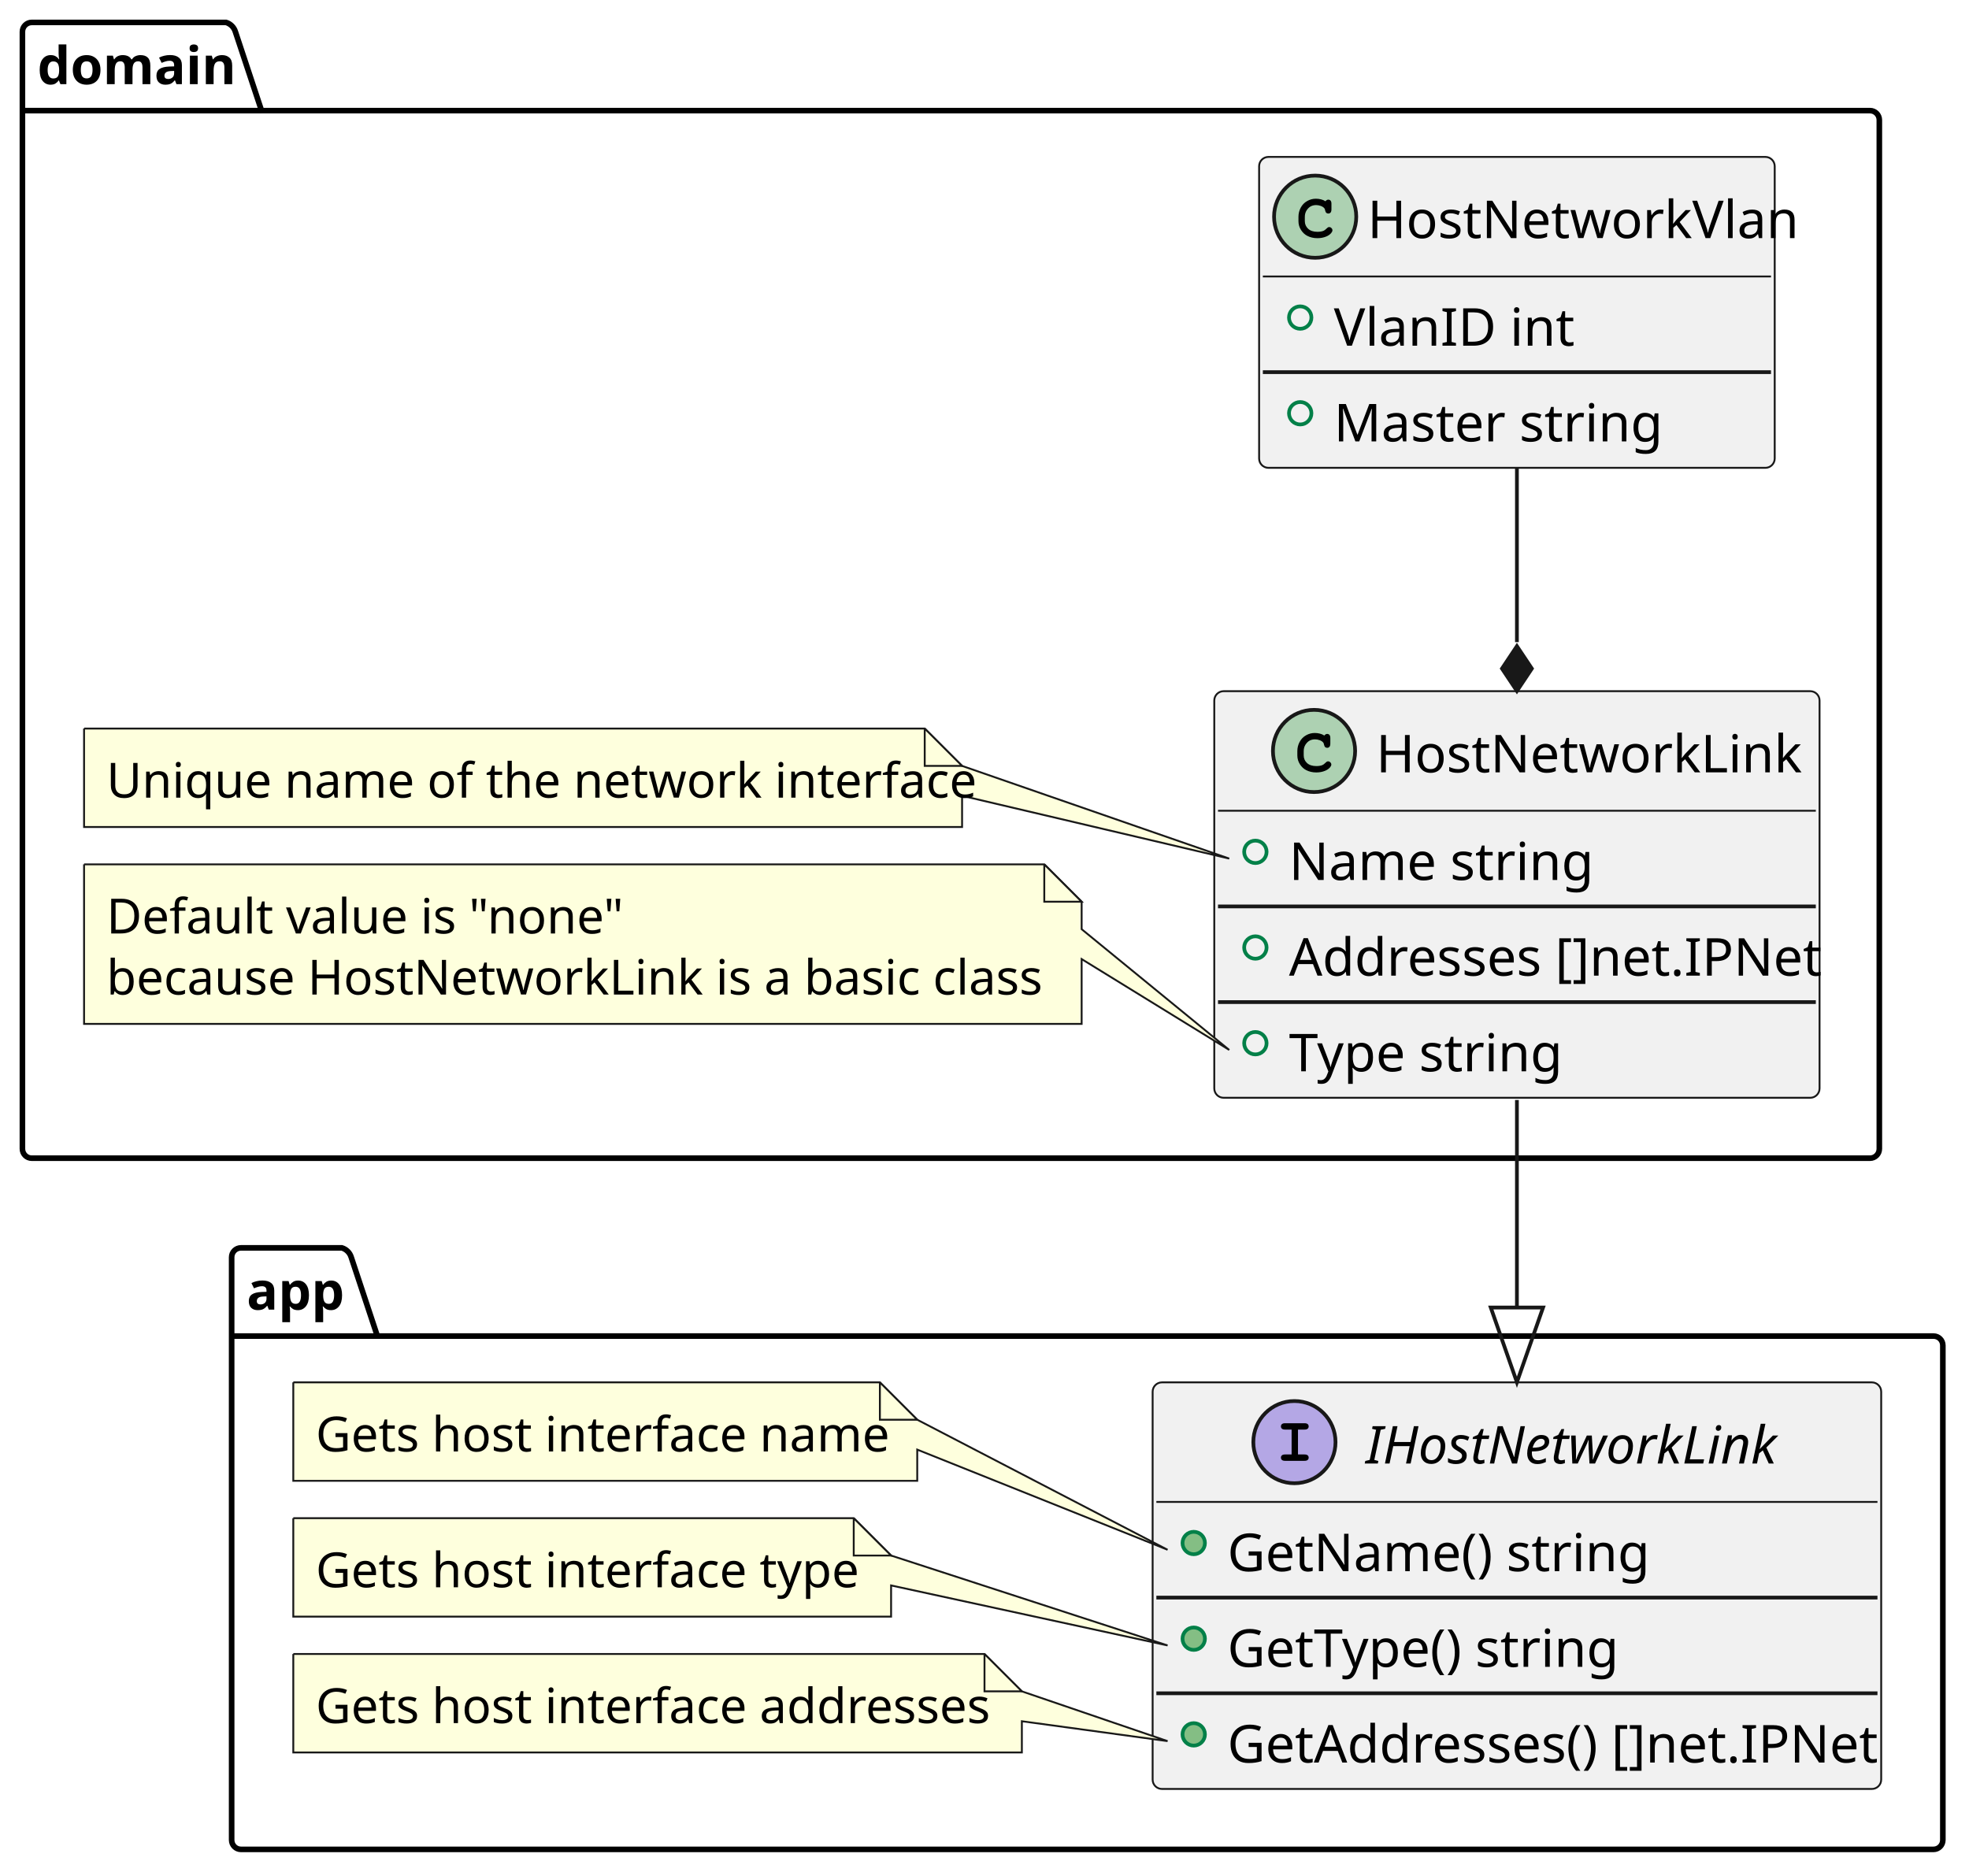
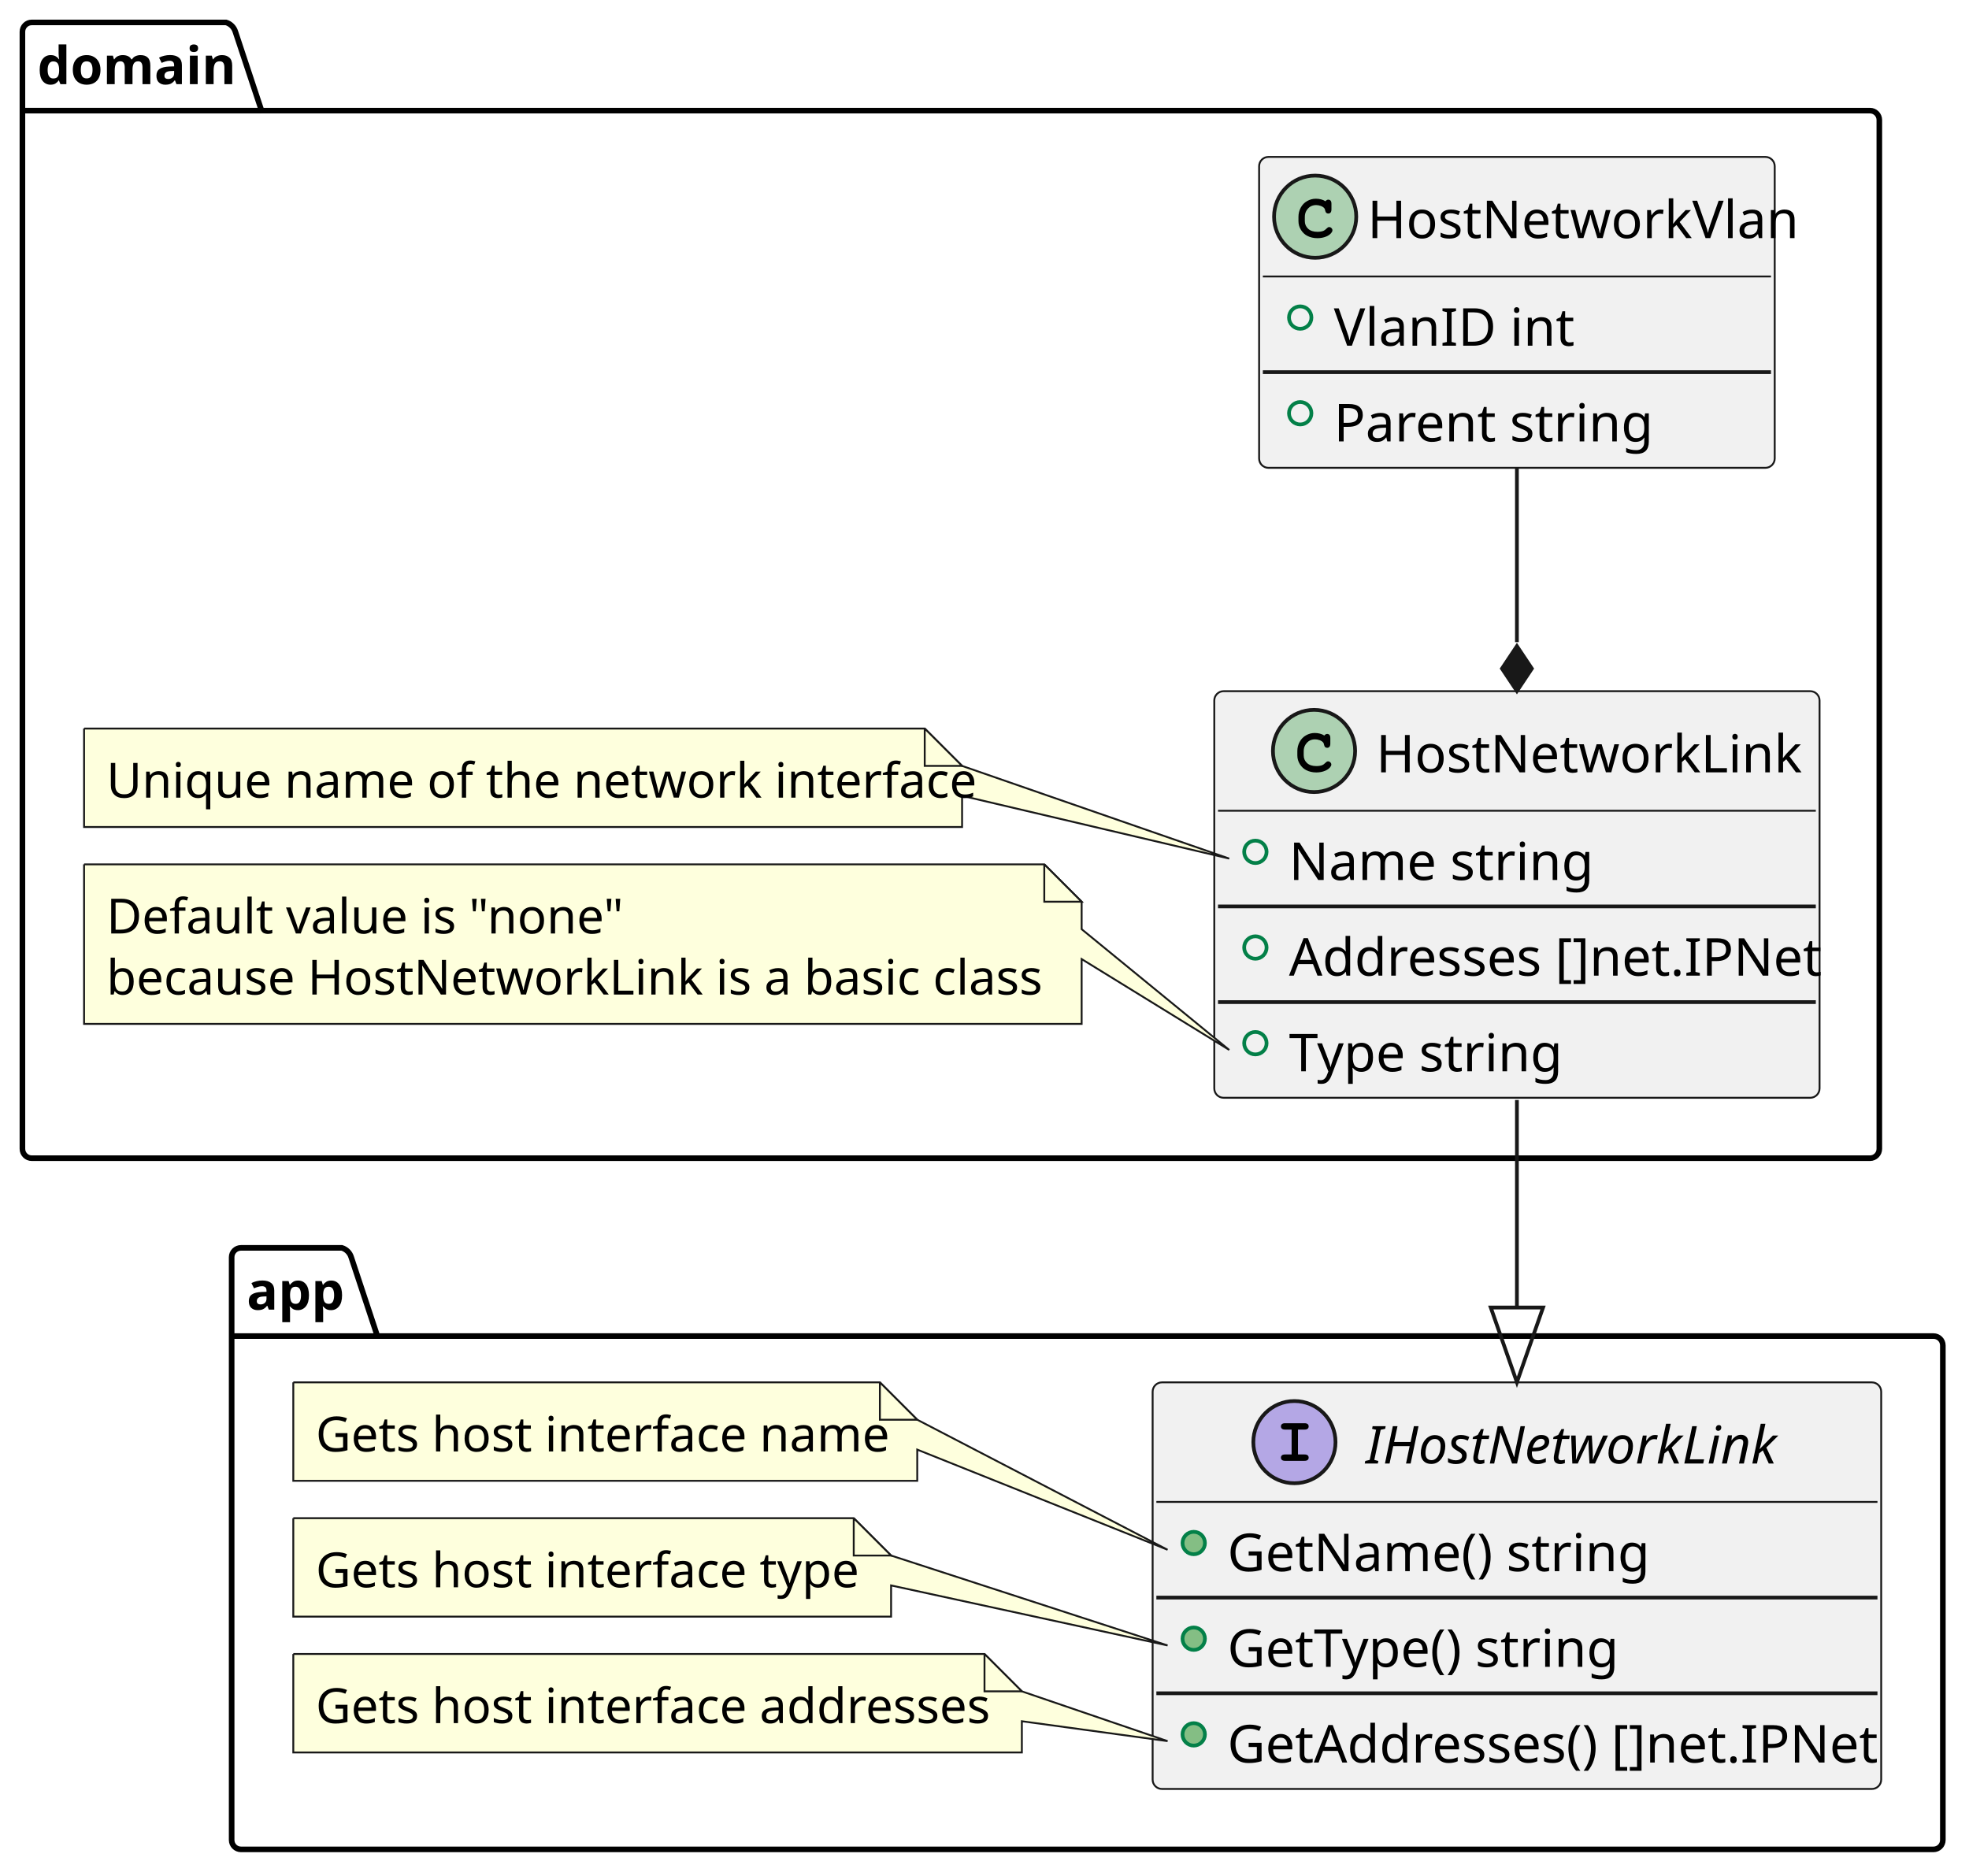
<svg xmlns="http://www.w3.org/2000/svg" contentStyleType="text/css" height="502px" preserveAspectRatio="none" style="width:527px;height:502px;background:#FFFFFF;" version="1.1" viewBox="0 0 527 502" width="527px" zoomAndPan="magnify">
  <defs />
  <g>
    <g id="cluster_app">
      <path d="M64.5,334 L91.5,334 A3.75,3.75 0 0 1 94,336.5 L101,357.609 L517.5,357.609 A2.5,2.5 0 0 1 520,360.109 L520,492.5 A2.5,2.5 0 0 1 517.5,495 L64.5,495 A2.5,2.5 0 0 1 62,492.5 L62,336.5 A2.5,2.5 0 0 1 64.5,334 " style="stroke:#000000;stroke-width:1.5;fill:none;" />
      <line style="stroke:#000000;stroke-width:1.5;fill:none;" x1="62" x2="101" y1="357.609" y2="357.609" />
      <text fill="#000000" font-family="sans-serif" font-size="14" font-weight="bold" lengthAdjust="spacing" textLength="26" x="66" y="350.533">app</text>
    </g>
    <g id="cluster_domain">
      <path d="M8.5,6 L60.5,6 A3.75,3.75 0 0 1 63,8.5 L70,29.609 L500.5,29.609 A2.5,2.5 0 0 1 503,32.109 L503,307.5 A2.5,2.5 0 0 1 500.5,310 L8.5,310 A2.5,2.5 0 0 1 6,307.5 L6,8.5 A2.5,2.5 0 0 1 8.5,6 " style="stroke:#000000;stroke-width:1.5;fill:none;" />
      <line style="stroke:#000000;stroke-width:1.5;fill:none;" x1="6" x2="70" y1="29.609" y2="29.609" />
      <text fill="#000000" font-family="sans-serif" font-size="14" font-weight="bold" lengthAdjust="spacing" textLength="51" x="10" y="22.533">domain</text>
    </g>
    <g id="elem_IHostNetworkLink">
      <rect codeLine="3" fill="#F1F1F1" height="108.828" id="IHostNetworkLink" rx="2.5" ry="2.5" style="stroke:#181818;stroke-width:0.5;" width="195" x="308.5" y="370" />
      <ellipse cx="346.45" cy="386" fill="#B4A7E5" rx="11" ry="11" style="stroke:#181818;stroke-width:1.0;" />
      <path d="M347.403,382.641 L347.403,389.297 L349.122,389.297 Q349.731,389.297 349.997,389.531 Q350.262,389.766 350.262,390.156 Q350.262,390.531 349.997,390.766 Q349.731,391 349.122,391 L343.981,391 Q343.372,391 343.106,390.766 Q342.841,390.531 342.841,390.141 Q342.841,389.766 343.106,389.531 Q343.372,389.297 343.981,389.297 L345.7,389.297 L345.7,382.641 L343.981,382.641 Q343.372,382.641 343.106,382.406 Q342.841,382.172 342.841,381.781 Q342.841,381.406 343.106,381.172 Q343.372,380.938 343.981,380.938 L349.122,380.938 Q349.731,380.938 349.997,381.172 Q350.262,381.406 350.262,381.781 Q350.262,382.172 349.997,382.406 Q349.731,382.641 349.122,382.641 L347.403,382.641 Z " fill="#000000" />
      <text fill="#000000" font-family="sans-serif" font-size="14" font-style="italic" lengthAdjust="spacing" textLength="112" x="365.55" y="391.728">IHostNetworkLink</text>
      <line style="stroke:#181818;stroke-width:0.5;" x1="309.5" x2="502.5" y1="402" y2="402" />
      <ellipse cx="319.5" cy="413" fill="#84BE84" rx="3" ry="3" style="stroke:#038048;stroke-width:1.0;" />
      <text fill="#000000" font-family="sans-serif" font-size="14" lengthAdjust="spacing" textLength="108" x="328.5" y="420.533">GetName() string</text>
      <line style="stroke:#181818;stroke-width:1.0;" x1="309.5" x2="502.5" y1="427.609" y2="427.609" />
      <ellipse cx="319.5" cy="438.609" fill="#84BE84" rx="3" ry="3" style="stroke:#038048;stroke-width:1.0;" />
      <text fill="#000000" font-family="sans-serif" font-size="14" lengthAdjust="spacing" textLength="104" x="328.5" y="446.143">GetType() string</text>
      <line style="stroke:#181818;stroke-width:1.0;" x1="309.5" x2="502.5" y1="453.219" y2="453.219" />
      <ellipse cx="319.5" cy="464.219" fill="#84BE84" rx="3" ry="3" style="stroke:#038048;stroke-width:1.0;" />
      <text fill="#000000" font-family="sans-serif" font-size="14" lengthAdjust="spacing" textLength="169" x="328.5" y="471.752">GetAddresses() []net.IPNet</text>
    </g>
    <path d="M78.5,370 L78.5,396.352 A0,0 0 0 0 78.5,396.352 L245.5,396.352 A0,0 0 0 0 245.5,396.352 L245.5,388 L312.5,414.805 L245.5,380 L245.5,380 L235.5,370 L78.5,370 A0,0 0 0 0 78.5,370 " fill="#FEFFDD" style="stroke:#181818;stroke-width:0.5;" />
    <path d="M235.5,370 L235.5,380 L245.5,380 L235.5,370 " fill="#FEFFDD" style="stroke:#181818;stroke-width:0.5;" />
    <text fill="#000000" font-family="sans-serif" font-size="13" lengthAdjust="spacing" textLength="146" x="84.5" y="388.495">Gets host interface name</text>
    <path d="M78.5,406.352 L78.5,432.703 A0,0 0 0 0 78.5,432.703 L238.5,432.703 A0,0 0 0 0 238.5,432.703 L238.5,424.352 L312.5,440.414 L238.5,416.352 L238.5,416.352 L228.5,406.352 L78.5,406.352 A0,0 0 0 0 78.5,406.352 " fill="#FEFFDD" style="stroke:#181818;stroke-width:0.5;" />
    <path d="M228.5,406.352 L228.5,416.352 L238.5,416.352 L228.5,406.352 " fill="#FEFFDD" style="stroke:#181818;stroke-width:0.5;" />
    <text fill="#000000" font-family="sans-serif" font-size="13" lengthAdjust="spacing" textLength="139" x="84.5" y="424.847">Gets host interface type</text>
    <path d="M78.5,442.703 L78.5,469.055 A0,0 0 0 0 78.5,469.055 L273.5,469.055 A0,0 0 0 0 273.5,469.055 L273.5,460.703 L312.5,466.023 L273.5,452.703 L273.5,452.703 L263.5,442.703 L78.5,442.703 A0,0 0 0 0 78.5,442.703 " fill="#FEFFDD" style="stroke:#181818;stroke-width:0.5;" />
    <path d="M263.5,442.703 L263.5,452.703 L273.5,452.703 L263.5,442.703 " fill="#FEFFDD" style="stroke:#181818;stroke-width:0.5;" />
    <text fill="#000000" font-family="sans-serif" font-size="13" lengthAdjust="spacing" textLength="174" x="84.5" y="461.198">Gets host interface addresses</text>
    <g id="elem_HostNetworkLink">
      <rect codeLine="5" fill="#F1F1F1" height="108.828" id="HostNetworkLink" rx="2.5" ry="2.5" style="stroke:#181818;stroke-width:0.5;" width="162" x="325" y="185" />
      <ellipse cx="351.7" cy="201" fill="#ADD1B2" rx="11" ry="11" style="stroke:#181818;stroke-width:1.0;" />
      <path d="M354.466,196.875 Q354.622,196.656 354.809,196.547 Q354.997,196.438 355.216,196.438 Q355.591,196.438 355.825,196.703 Q356.059,196.953 356.059,197.562 L356.059,199.016 Q356.059,199.625 355.825,199.891 Q355.591,200.156 355.216,200.156 Q354.872,200.156 354.669,199.953 Q354.466,199.766 354.356,199.25 Q354.309,198.891 354.122,198.703 Q353.794,198.328 353.184,198.109 Q352.575,197.891 351.95,197.891 Q351.184,197.891 350.544,198.219 Q349.919,198.547 349.419,199.297 Q348.934,200.047 348.934,201.078 L348.934,202.172 Q348.934,203.406 349.825,204.234 Q350.716,205.047 352.309,205.047 Q353.247,205.047 353.903,204.797 Q354.294,204.641 354.716,204.203 Q354.981,203.938 355.122,203.859 Q355.278,203.781 355.481,203.781 Q355.809,203.781 356.059,204.047 Q356.325,204.297 356.325,204.641 Q356.325,204.984 355.981,205.391 Q355.481,205.969 354.684,206.297 Q353.606,206.75 352.309,206.75 Q350.794,206.75 349.591,206.125 Q348.606,205.625 347.919,204.562 Q347.231,203.484 347.231,202.203 L347.231,201.047 Q347.231,199.719 347.841,198.578 Q348.466,197.422 349.559,196.812 Q350.653,196.188 351.887,196.188 Q352.622,196.188 353.262,196.359 Q353.919,196.516 354.466,196.875 Z " fill="#000000" />
      <text fill="#000000" font-family="sans-serif" font-size="14" lengthAdjust="spacing" textLength="104" x="368.3" y="206.728">HostNetworkLink</text>
      <line style="stroke:#181818;stroke-width:0.5;" x1="326" x2="486" y1="217" y2="217" />
      <ellipse cx="336" cy="228" fill="none" rx="3" ry="3" style="stroke:#038048;stroke-width:1.0;" />
      <text fill="#000000" font-family="sans-serif" font-size="14" lengthAdjust="spacing" textLength="75" x="345" y="235.533">Name string</text>
      <line style="stroke:#181818;stroke-width:1.0;" x1="326" x2="486" y1="242.609" y2="242.609" />
      <ellipse cx="336" cy="253.609" fill="none" rx="3" ry="3" style="stroke:#038048;stroke-width:1.0;" />
      <text fill="#000000" font-family="sans-serif" font-size="14" lengthAdjust="spacing" textLength="136" x="345" y="261.143">Addresses []net.IPNet</text>
      <line style="stroke:#181818;stroke-width:1.0;" x1="326" x2="486" y1="268.219" y2="268.219" />
      <ellipse cx="336" cy="279.219" fill="none" rx="3" ry="3" style="stroke:#038048;stroke-width:1.0;" />
      <text fill="#000000" font-family="sans-serif" font-size="14" lengthAdjust="spacing" textLength="71" x="345" y="286.752">Type string</text>
    </g>
    <path d="M22.5,195 L22.5,221.352 A0,0 0 0 0 22.5,221.352 L257.5,221.352 A0,0 0 0 0 257.5,221.352 L257.5,213 L329,229.805 L257.5,205 L257.5,205 L247.5,195 L22.5,195 A0,0 0 0 0 22.5,195 " fill="#FEFFDD" style="stroke:#181818;stroke-width:0.5;" />
    <path d="M247.5,195 L247.5,205 L257.5,205 L247.5,195 " fill="#FEFFDD" style="stroke:#181818;stroke-width:0.5;" />
    <text fill="#000000" font-family="sans-serif" font-size="13" lengthAdjust="spacing" textLength="214" x="28.5" y="213.495">Unique name of the network interface</text>
    <path d="M22.5,231.352 L22.5,274.055 A0,0 0 0 0 22.5,274.055 L289.5,274.055 A0,0 0 0 0 289.5,274.055 L289.5,256.703 L329,281.023 L289.5,248.703 L289.5,241.352 L279.5,231.352 L22.5,231.352 A0,0 0 0 0 22.5,231.352 " fill="#FEFFDD" style="stroke:#181818;stroke-width:0.5;" />
    <path d="M279.5,231.352 L279.5,241.352 L289.5,241.352 L279.5,231.352 " fill="#FEFFDD" style="stroke:#181818;stroke-width:0.5;" />
    <text fill="#000000" font-family="sans-serif" font-size="13" lengthAdjust="spacing" textLength="129" x="28.5" y="249.847">Default value is "none"</text>
    <text fill="#000000" font-family="sans-serif" font-size="13" lengthAdjust="spacing" textLength="246" x="28.5" y="266.198">because HostNetworkLink is a basic class</text>
    <g id="elem_HostNetworkVlan">
      <rect codeLine="5" fill="#F1F1F1" height="83.219" id="HostNetworkVlan" rx="2.5" ry="2.5" style="stroke:#181818;stroke-width:0.5;" width="138" x="337" y="42" />
      <ellipse cx="352" cy="58" fill="#ADD1B2" rx="11" ry="11" style="stroke:#181818;stroke-width:1.0;" />
      <path d="M354.766,53.875 Q354.922,53.656 355.109,53.547 Q355.297,53.438 355.516,53.438 Q355.891,53.438 356.125,53.703 Q356.359,53.953 356.359,54.562 L356.359,56.016 Q356.359,56.625 356.125,56.891 Q355.891,57.156 355.516,57.156 Q355.172,57.156 354.969,56.953 Q354.766,56.766 354.656,56.25 Q354.609,55.891 354.422,55.703 Q354.094,55.328 353.484,55.109 Q352.875,54.891 352.25,54.891 Q351.484,54.891 350.844,55.219 Q350.219,55.547 349.719,56.297 Q349.234,57.047 349.234,58.078 L349.234,59.172 Q349.234,60.406 350.125,61.234 Q351.016,62.047 352.609,62.047 Q353.547,62.047 354.203,61.797 Q354.594,61.641 355.016,61.203 Q355.281,60.938 355.422,60.859 Q355.578,60.781 355.781,60.781 Q356.109,60.781 356.359,61.047 Q356.625,61.297 356.625,61.641 Q356.625,61.984 356.281,62.391 Q355.781,62.969 354.984,63.297 Q353.906,63.75 352.609,63.75 Q351.094,63.75 349.891,63.125 Q348.906,62.625 348.219,61.562 Q347.531,60.484 347.531,59.203 L347.531,58.047 Q347.531,56.719 348.141,55.578 Q348.766,54.422 349.859,53.812 Q350.953,53.188 352.188,53.188 Q352.922,53.188 353.562,53.359 Q354.219,53.516 354.766,53.875 Z " fill="#000000" />
      <text fill="#000000" font-family="sans-serif" font-size="14" lengthAdjust="spacing" textLength="106" x="366" y="63.728">HostNetworkVlan</text>
      <line style="stroke:#181818;stroke-width:0.5;" x1="338" x2="474" y1="74" y2="74" />
      <ellipse cx="348" cy="85" fill="none" rx="3" ry="3" style="stroke:#038048;stroke-width:1.0;" />
      <text fill="#000000" font-family="sans-serif" font-size="14" lengthAdjust="spacing" textLength="60" x="357" y="92.533">VlanID int</text>
      <line style="stroke:#181818;stroke-width:1.0;" x1="338" x2="474" y1="99.609" y2="99.609" />
      <ellipse cx="348" cy="110.609" fill="none" rx="3" ry="3" style="stroke:#038048;stroke-width:1.0;" />
-       <text fill="#000000" font-family="sans-serif" font-size="14" lengthAdjust="spacing" textLength="82" x="357" y="118.143">Master string</text>
+       <text fill="#000000" font-family="sans-serif" font-size="14" lengthAdjust="spacing" textLength="81" x="357" y="118.143">Parent string</text>
    </g>
    <g id="link_HostNetworkLink_IHostNetworkLink">
      <path codeLine="21" d="M406,294.42 C406,311.73 406,331.21 406,349.7 " fill="none" id="HostNetworkLink-to-IHostNetworkLink" style="stroke:#181818;stroke-width:1.0;" />
      <polygon fill="none" points="413,349.97,406,369.97,399,349.97,413,349.97" style="stroke:#181818;stroke-width:1.0;" />
    </g>
    <g id="link_HostNetworkVlan_HostNetworkLink">
      <path codeLine="11" d="M406,125.36 C406,139.64 406,156.05 406,171.87 " fill="none" id="HostNetworkVlan-to-HostNetworkLink" style="stroke:#181818;stroke-width:1.0;" />
      <polygon fill="#181818" points="406,184.95,410,178.95,406,172.95,402,178.95,406,184.95" style="stroke:#181818;stroke-width:1.0;" />
    </g>
  </g>
</svg>
